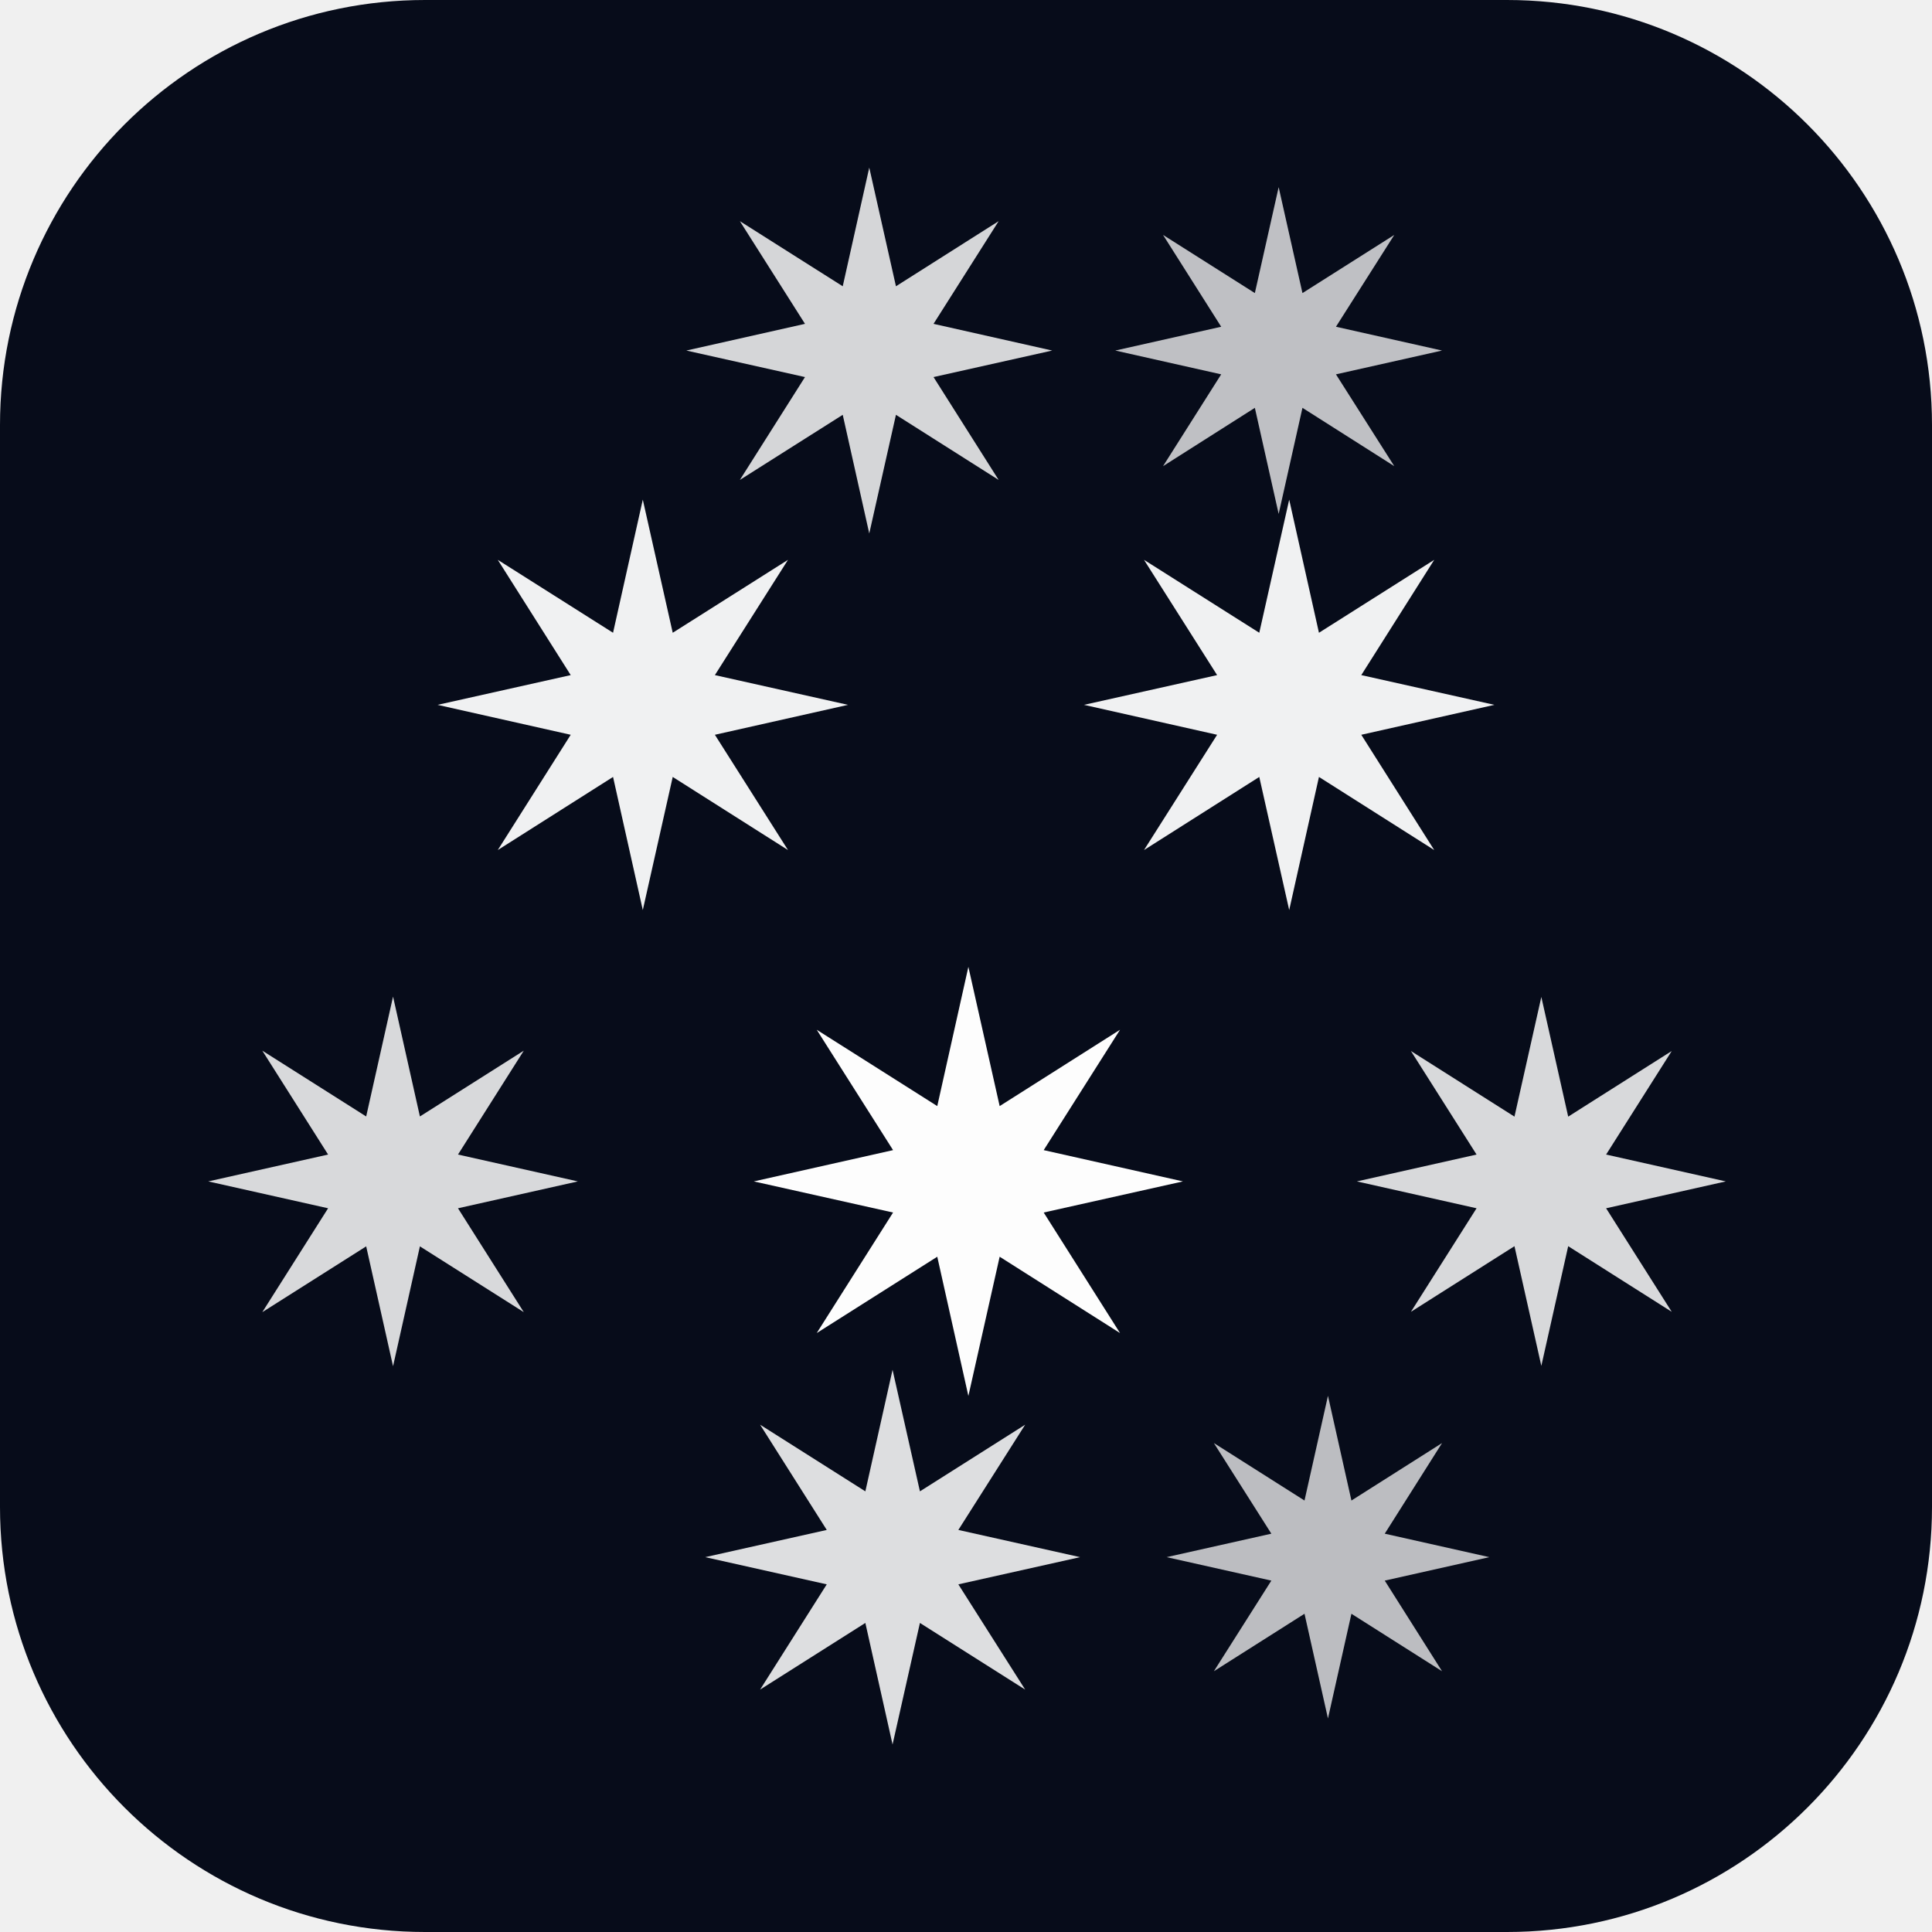
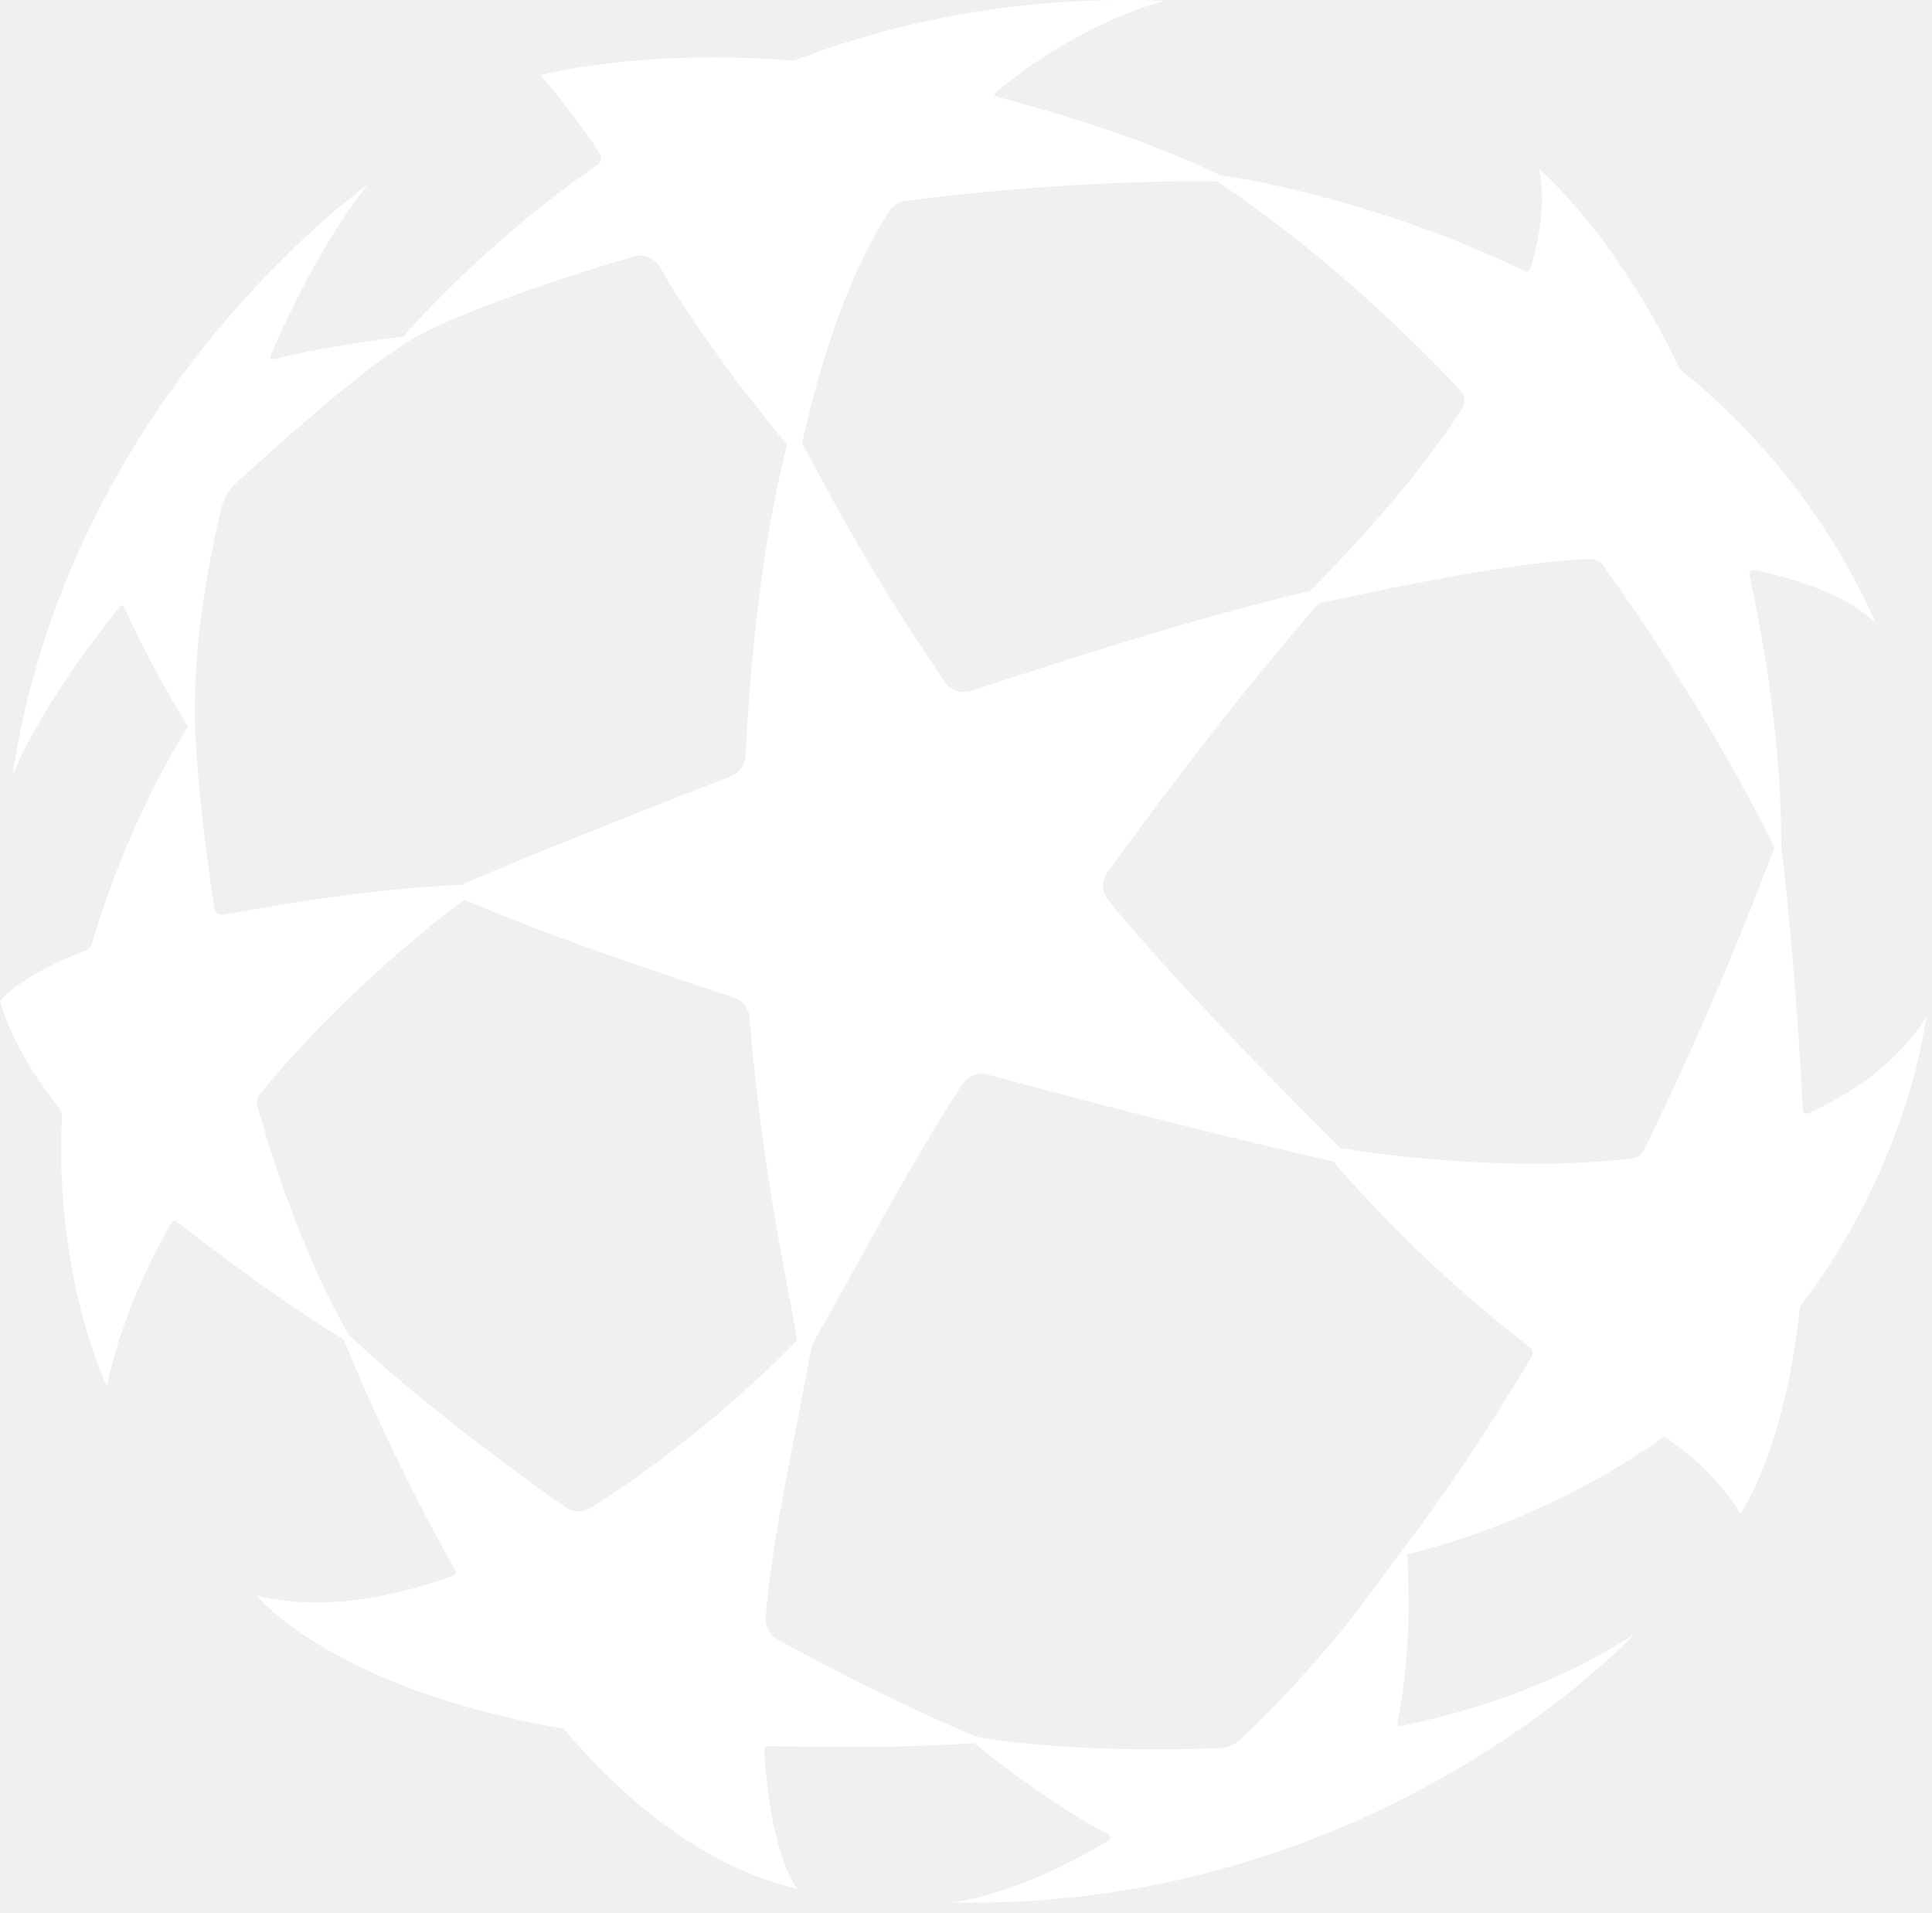
- <svg xmlns="http://www.w3.org/2000/svg" viewBox="0 0 100 100">
-   <rect width="100" height="100" rx="22" fill="#070c1a" />
-   <g transform="translate(50,50) scale(0.88) translate(-50,-50)">
-     <path d="M71.29 75.28L72.67 81.44L78.00 78.06L74.63 83.39L80.78 84.77L74.63 86.15L78.00 91.48L72.67 88.10L71.29 94.26L69.91 88.10L64.58 91.48L67.96 86.15L61.80 84.77L67.96 83.39L64.58 78.06L69.91 81.44Z" fill="#fff" opacity="0.73" />
-     <path d="M68.39 4.19L69.79 10.42L75.19 7.00L71.76 12.40L78.00 13.80L71.76 15.20L75.19 20.60L69.79 17.17L68.39 23.41L66.99 17.17L61.59 20.60L65.01 15.20L58.78 13.80L65.01 12.40L61.59 7.00L66.99 10.42Z" fill="#fff" opacity="0.74" />
-     <path d="M44.31 3.04L45.88 10.02L51.92 6.19L48.09 12.23L55.07 13.80L48.09 15.36L51.92 21.41L45.88 17.58L44.31 24.56L42.75 17.58L36.70 21.41L40.53 15.36L33.55 13.80L40.53 12.23L36.70 6.19L42.75 10.02Z" fill="#fff" opacity="0.83" />
-     <path d="M83.84 51.82L85.42 58.86L91.51 55.00L87.65 61.09L94.69 62.67L87.65 64.25L91.51 70.34L85.42 66.48L83.84 73.52L82.26 66.48L76.17 70.34L80.03 64.25L72.99 62.67L80.03 61.09L76.17 55.00L82.26 58.86Z" fill="#fff" opacity="0.84" />
-     <path d="M16.30 51.80L17.88 58.85L23.99 54.98L20.12 61.09L27.17 62.67L20.12 64.25L23.99 70.36L17.88 66.49L16.30 73.54L14.72 66.49L8.61 70.36L12.48 64.25L5.43 62.67L12.48 61.09L8.61 54.98L14.72 58.85Z" fill="#fff" opacity="0.84" />
-     <path d="M45.68 73.75L47.29 80.90L53.48 76.98L49.55 83.17L56.71 84.77L49.55 86.37L53.48 92.56L47.29 88.64L45.68 95.79L44.08 88.64L37.89 92.56L41.81 86.37L34.66 84.77L41.81 83.17L37.89 76.98L44.08 80.90Z" fill="#fff" opacity="0.86" />
-     <path d="M69.01 22.57L70.76 30.40L77.54 26.11L73.25 32.89L81.08 34.64L73.25 36.40L77.54 43.18L70.76 38.88L69.01 46.71L67.25 38.88L60.47 43.18L64.77 36.40L56.94 34.64L64.77 32.89L60.47 26.11L67.25 30.40Z" fill="#fff" opacity="0.94" />
-     <path d="M30.99 22.57L32.75 30.40L39.53 26.11L35.23 32.89L43.06 34.64L35.23 36.40L39.53 43.18L32.75 38.88L30.99 46.71L29.24 38.88L22.46 43.18L26.75 36.40L18.92 34.64L26.75 32.89L22.46 26.11L29.24 30.40Z" fill="#fff" opacity="0.94" />
-     <path d="M50.14 50.05L51.98 58.24L59.06 53.75L54.57 60.83L62.76 62.67L54.57 64.50L59.06 71.59L51.98 67.10L50.14 75.29L48.31 67.10L41.22 71.59L45.71 64.50L37.52 62.67L45.71 60.83L41.22 53.75L48.31 58.24Z" fill="#fff" opacity="0.99" />
+ <svg xmlns="http://www.w3.org/2000/svg" width="100%" height="100%" viewBox="0 0 99 98" version="1.1" xml:space="preserve" style="fill-rule:evenodd;clip-rule:evenodd;stroke-linejoin:round;stroke-miterlimit:2;">
+   <g transform="matrix(0.478458,0,0,0.477327,-56.15327,-0.000333)">
+     <path d="M293.44,123.44C293.196,123.94 292.713,124.285 292.159,124.349C279.531,125.814 266.113,124.058 260.94,123.246C252.304,114.618 242.955,105.021 236.063,96.634C235.356,95.775 235.322,94.546 235.972,93.642C245.801,79.939 254.802,69.066 258.607,64.761C269.479,62.391 280.32,60.294 287.641,59.994C288.194,59.972 288.72,60.227 289.044,60.676C298.481,73.802 305.231,86.379 307.397,90.975C303.064,102.617 297.851,114.377 293.44,123.441L293.44,123.44ZM281.392,145.648C274.431,157.302 269.143,164.328 267.448,166.464C265.148,169.711 259.285,178.17 250.177,186.726C249.596,187.272 248.838,187.586 248.039,187.621C236.633,188.096 226.028,187.296 221.898,186.395C218.401,184.949 210.262,181.289 200.642,175.97C199.803,175.507 199.309,174.603 199.372,173.649C199.874,166.192 202.24,155.57 204.333,144.337C209.508,135.25 214.873,124.882 220.436,116.366C221.022,115.47 222.119,115.053 223.154,115.336C239.811,119.883 254.265,123.336 260.133,124.656C268.168,133.973 275.954,140.524 281.192,144.585C281.518,144.838 281.602,145.294 281.392,145.648ZM180.612,161.843C179.768,162.366 178.693,162.338 177.882,161.764C170.629,156.63 161.975,150.069 154.767,143.334C150.515,136.068 147.236,126.769 144.947,118.85C144.799,118.34 144.913,117.788 145.249,117.377C153.337,107.434 163.044,99.567 167.102,96.572C176.257,100.521 186.765,104.005 195.957,107.062C196.897,107.374 197.561,108.217 197.639,109.202C198.935,125.554 201.931,138.778 202.731,143.831C199.299,147.498 190.331,155.811 180.612,161.843ZM140.326,97.501C139.126,89.782 138.337,81.675 138.25,77.962C138.051,69.389 139.413,61.796 140.995,54.766C141.255,53.615 141.852,52.572 142.723,51.775C147.318,47.566 155.627,40.141 160.871,36.778C165.814,33.609 179.552,29.174 185.217,27.528C186.315,27.208 187.485,27.697 188.05,28.689C188.731,29.886 189.443,31.073 190.198,32.243C194.658,39.186 199.573,45.163 201.643,47.752C198.899,58.646 197.733,70.861 197.202,81.165C197.152,82.131 196.536,82.978 195.633,83.33C181.3,88.921 170.467,93.295 166.827,94.975C156.979,95.391 147.599,97.069 141.268,98.175C140.819,98.255 140.396,97.949 140.326,97.502L140.326,97.501ZM212.58,22.685C212.972,22.077 213.614,21.671 214.332,21.576C229.071,19.629 242.556,19.343 247.739,19.486C257.171,25.758 266.388,34.033 273.744,41.881C274.259,42.431 274.336,43.259 273.929,43.895C268.68,52.103 261.046,59.985 257.693,63.417C245.257,66.36 232.073,70.644 221.372,74.156C220.331,74.497 219.187,74.11 218.565,73.208C210.445,61.414 205.285,51.303 203.262,47.552C205.458,37.719 208.529,28.963 212.58,22.687L212.58,22.685ZM311.035,119.502C310.771,119.621 310.468,119.435 310.453,119.147C309.835,107.04 308.721,95.276 308.138,90.974C308.185,80.518 306.451,69.668 304.721,61.668C304.659,61.379 304.915,61.12 305.206,61.178C315.1,63.198 318.276,66.903 318.276,66.903C313.038,55.162 305.491,46.314 297.288,39.627C290.275,24.947 282.203,18.157 282.203,18.157C282.856,21.404 282.406,25.076 281.249,28.866C281.176,29.107 280.9,29.222 280.673,29.112C267.231,22.541 253.351,19.54 247.982,18.789C239.959,14.89 231.196,12.31 224.07,10.355C223.88,10.303 223.828,10.057 223.981,9.93C233.439,2.083 242.139,0.086 242.139,0.086C226.737,-0.531 213.48,2.254 202.395,6.512C185.833,5.186 175.283,8.065 175.283,8.065C175.283,8.065 179.856,13.535 181.634,16.581C181.848,16.949 181.736,17.422 181.385,17.664C170.968,24.882 163.494,32.812 160.547,36.113C157.264,36.557 151.578,37.341 146.612,38.565C146.414,38.615 146.246,38.416 146.326,38.228C151.299,26.39 156.72,19.837 156.72,19.837C156.72,19.837 124.756,42.518 118.697,83.275C118.697,83.275 121.329,76.05 130.229,65.1C130.346,64.956 130.573,64.985 130.649,65.154C133.171,70.734 136.054,75.688 137.503,77.962C132.608,85.836 129.229,94.421 127.148,101.447C127.076,101.691 126.892,101.887 126.652,101.977C119.249,104.785 117.363,107.464 117.363,107.464C118.514,111.392 120.774,115.221 123.629,118.83C123.877,119.142 124.003,119.532 123.986,119.93C123.2,137.324 128.816,148.773 128.816,148.773C130.084,142.698 132.567,136.797 135.703,131.259C135.828,131.038 136.122,130.983 136.32,131.14C143.626,136.938 151.194,142.007 154.197,143.807C155.746,147.759 160.181,158.014 166.107,168.535C166.231,168.757 166.13,169.038 165.891,169.125C158.795,171.708 151.515,172.877 144.84,171.253C144.84,171.253 152.89,181.273 177.722,185.546C184.611,193.68 192.995,200.416 202.786,202.756C202.786,202.756 199.916,199.604 199.207,187.858C199.192,187.62 199.383,187.417 199.622,187.421C205.753,187.513 214.07,187.646 221.683,187.094C224.381,189.219 230.269,193.884 236.012,196.857C236.298,197.005 236.316,197.407 236.041,197.574C225.946,203.671 219.229,204.202 219.229,204.202C264.956,205.175 292.411,175.387 292.411,175.387C284.879,180.336 276.181,183.413 267.523,185.246C267.231,185.308 266.975,185.05 267.036,184.758C268.644,176.989 268.193,169.477 268.08,166.83C278.929,164.142 288.393,159.3 295.4,154.35C295.541,154.25 295.73,154.249 295.873,154.348C298.79,156.375 301.286,158.649 303.777,162.435C303.777,162.435 308.521,155.731 310.153,140.198C321.899,124.882 323.645,109.205 323.645,109.205C320.698,113.808 316.248,117.125 311.035,119.502L311.035,119.502Z" style="fill:white;fill-rule:nonzero;" />
  </g>
</svg>
